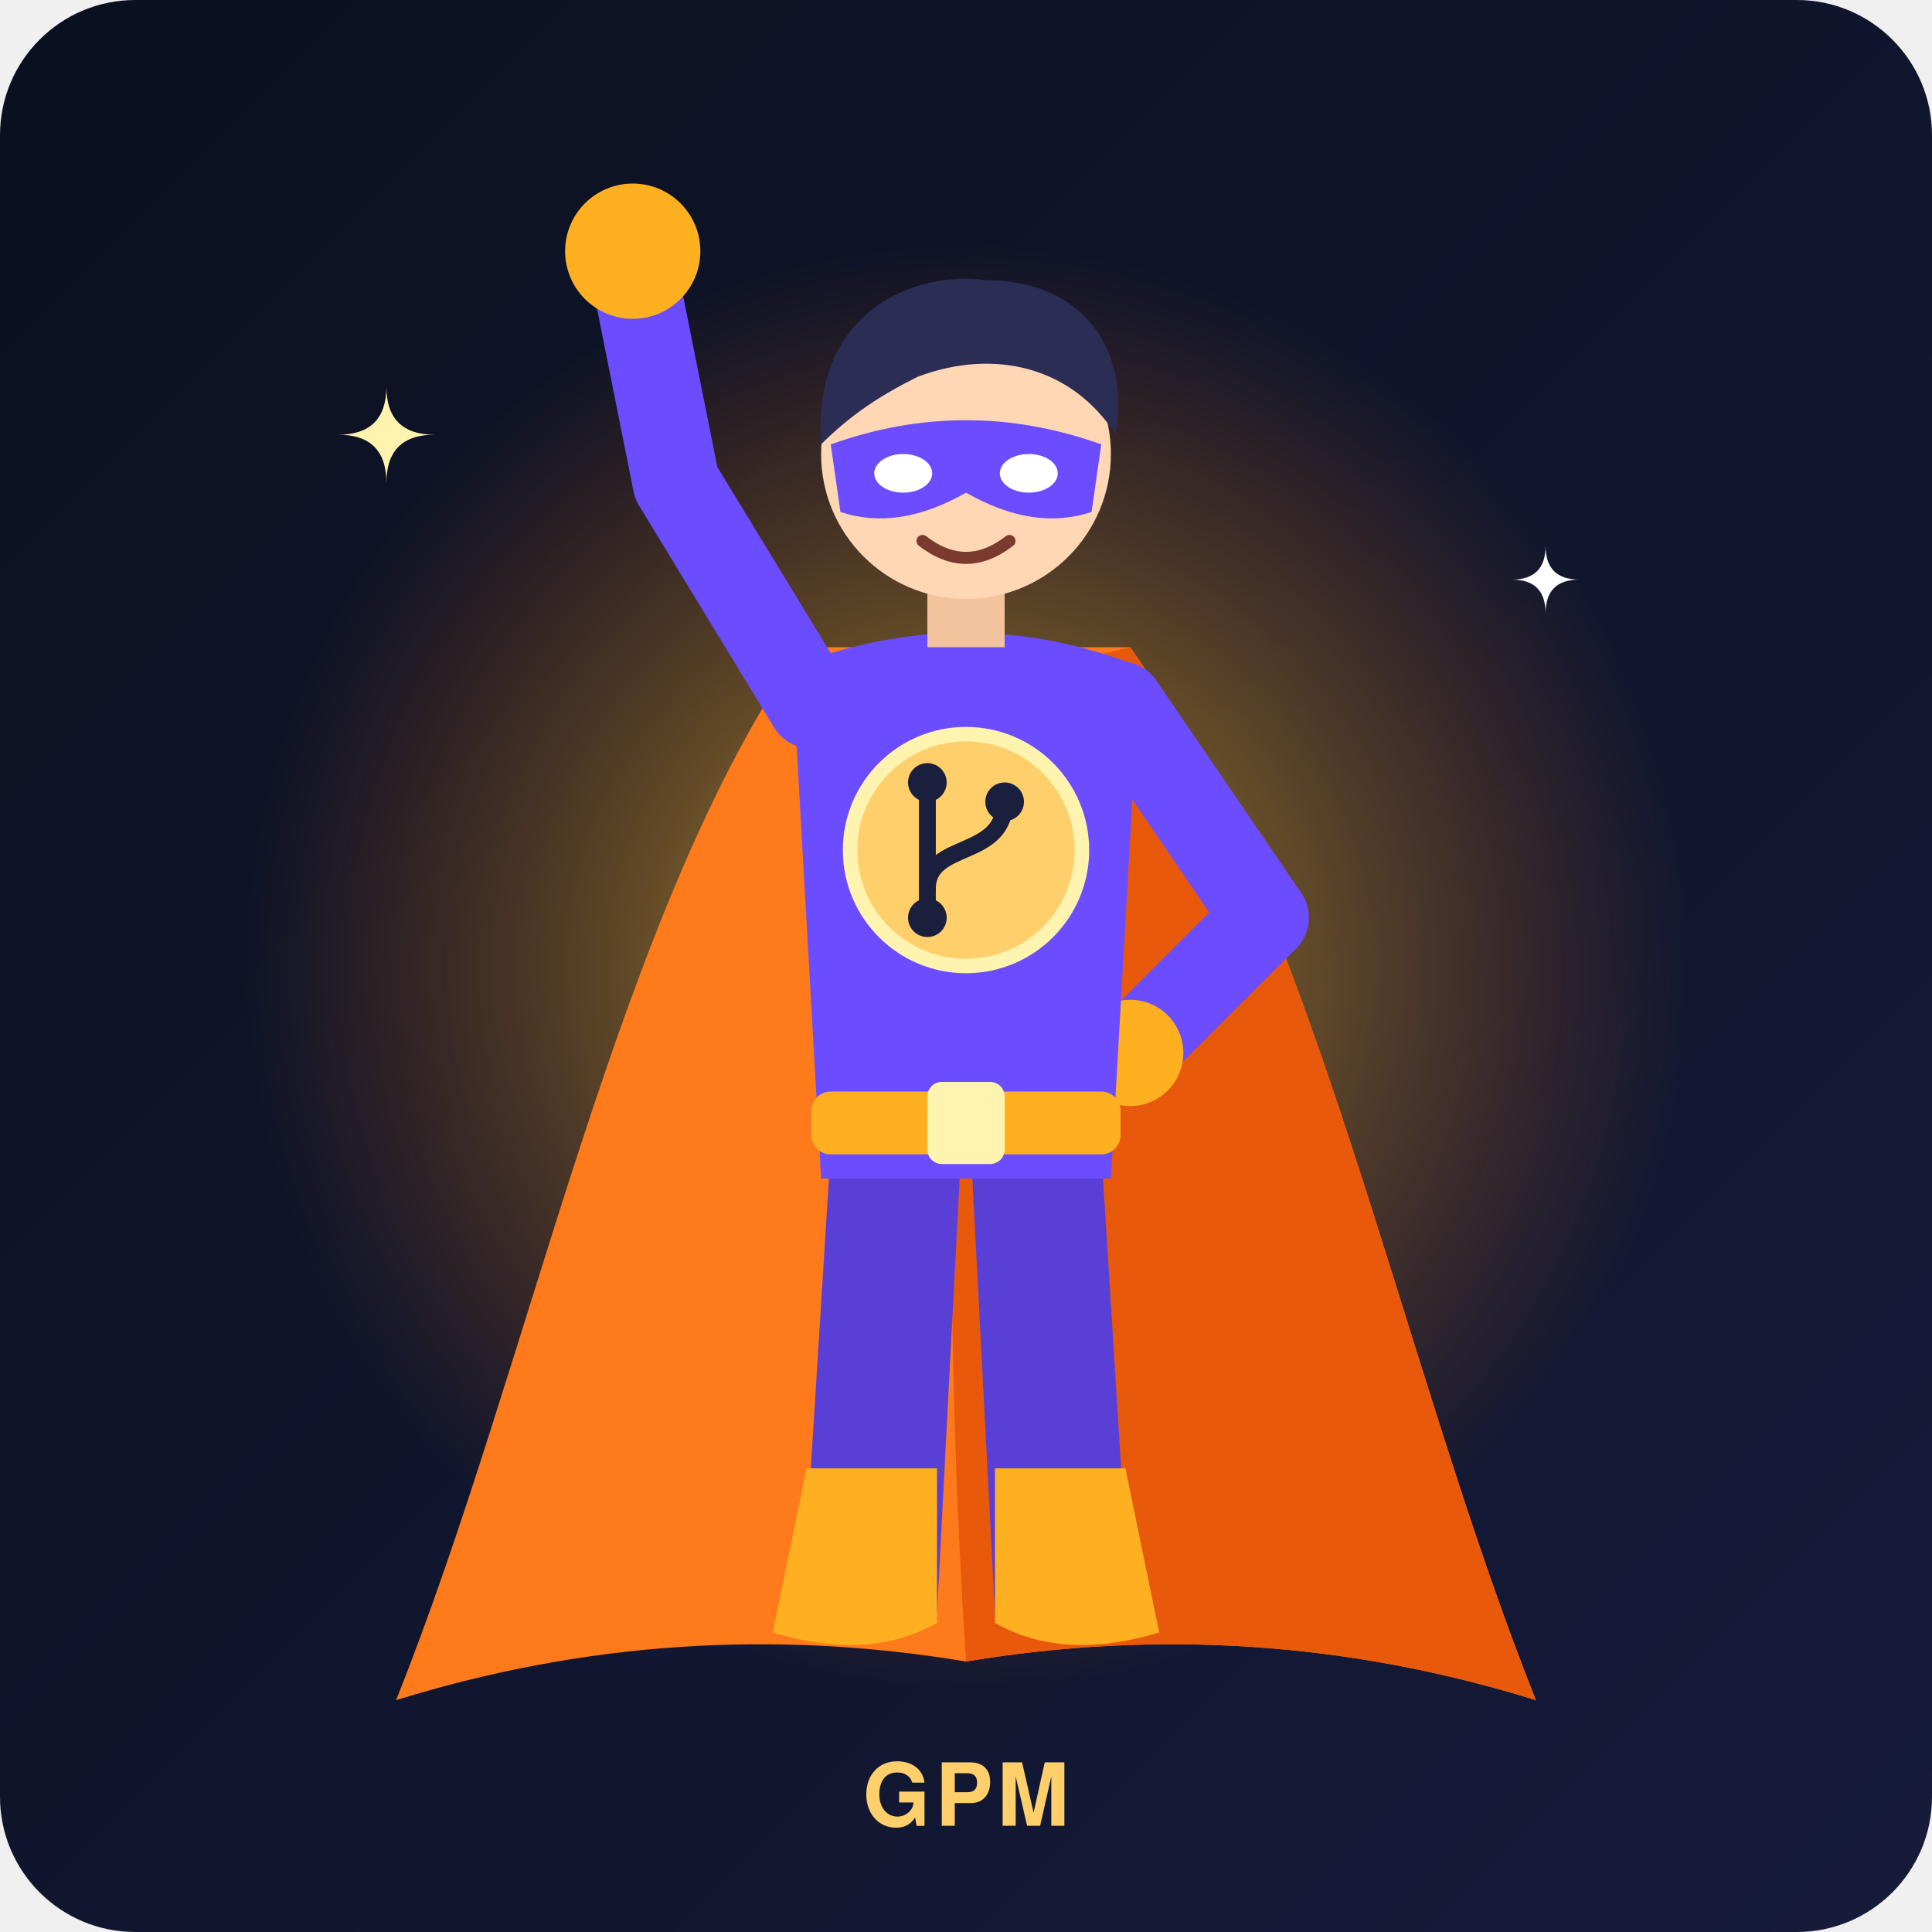
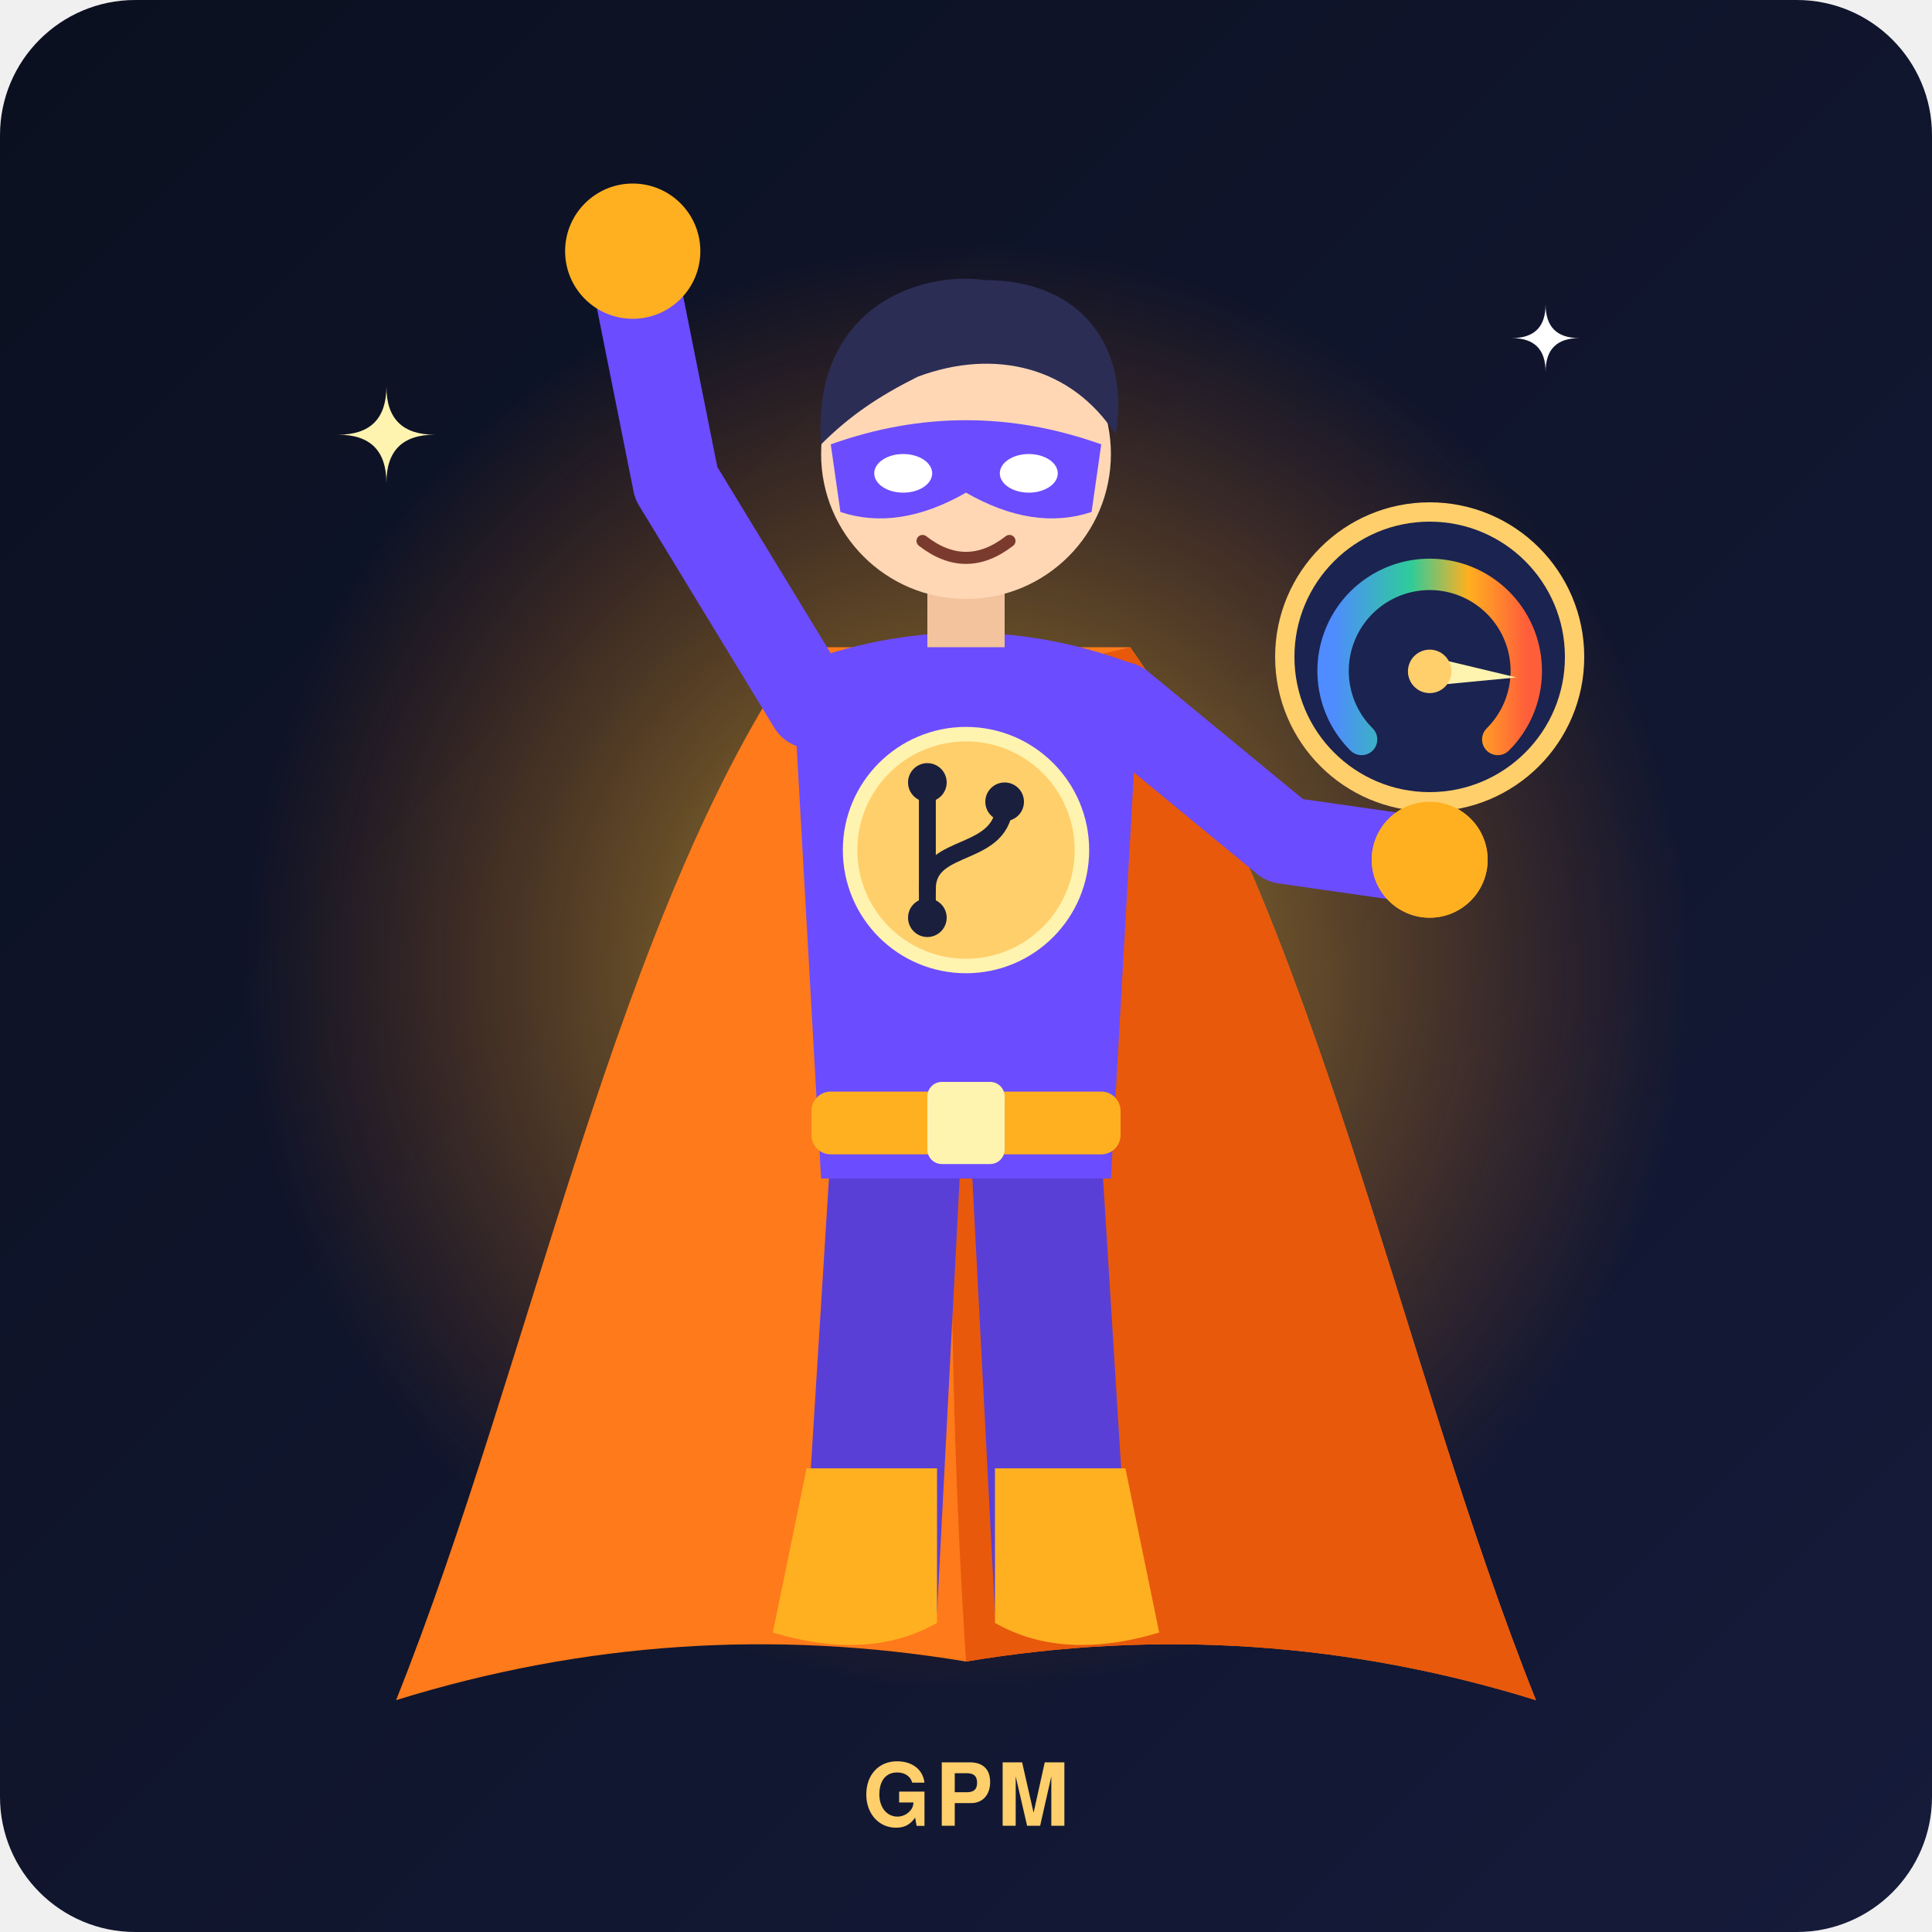
<svg xmlns="http://www.w3.org/2000/svg" viewBox="0 0 400 400" width="400" height="400" role="img" aria-labelledby="title desc">
  <style>
    .glow { transform-origin: 200px 200px; animation: glow 2.4s ease-in-out infinite; }
    .eyes { transform-origin: 600px 146px; animation: blink 4s infinite; }
    .fig { animation: bob 2.4s ease-in-out infinite; }
    .tw { transform-box: fill-box; transform-origin: center; animation: twinkle 1.8s ease-in-out infinite; }
    .tw.b { animation-delay: -0.9s; }
    @keyframes glow { 0%, 100% { transform: scale(0.94); opacity: 0.85; } 50% { transform: scale(1.06); opacity: 1; } }
    @keyframes blink { 0%, 92%, 100% { transform: scaleY(1); } 95% { transform: scaleY(0.1); } }
    @keyframes bob { 0%, 100% { transform: translateY(0); } 50% { transform: translateY(-6px); } }
    @keyframes twinkle { 0%, 100% { transform: scale(0.6); opacity: 0.5; } 50% { transform: scale(1.2); opacity: 1; } }
    .arm-l { transform-origin: 568px 194px; animation: pump 2.4s ease-in-out infinite; }
    @keyframes pump { 0%, 100% { transform: rotate(0); } 50% { transform: rotate(-7deg); } }
+     .ndl { transform-box: fill-box; transform-origin: 50% 100%; }
+     .ndl { animation: rev 2.4s ease-in-out infinite; }
+     @keyframes rev { 0%, 100% { transform: rotate(-45deg); } 50% { transform: rotate(0); } }
    @media (prefers-reduced-motion: reduce) { * { animation: none !important; } }
  </style>
  <defs>
    <linearGradient id="bg" x1="0" y1="0" x2="1" y2="1">
      <stop offset="0" stop-color="#0b1020" />
      <stop offset="1" stop-color="#151b3a" />
    </linearGradient>
    <radialGradient id="glow" cx="0.5" cy="0.5" r="0.5">
      <stop offset="0" stop-color="#ffe680" stop-opacity="0.7" />
      <stop offset="0.45" stop-color="#ffb020" stop-opacity="0.35" />
      <stop offset="1" stop-color="#ff6a00" stop-opacity="0" />
    </radialGradient>
+     <linearGradient id="dial" x1="0" y1="0" x2="1" y2="0">
+       <stop offset="0" stop-color="#4f8cff" />
+       <stop offset="0.4" stop-color="#2ecc9a" />
+       <stop offset="0.7" stop-color="#ffb020" />
+       <stop offset="1" stop-color="#ff5e3a" />
+     </linearGradient>
  </defs>
  <rect width="400" height="400" rx="28" fill="url(#bg)" />
  <circle class="glow" cx="200" cy="200" r="150" fill="url(#glow)" />
  <path class="tw" d="M80 80 Q80 90 90 90 Q80 90 80 100 Q80 90 70 90 Q80 90 80 80 Z" fill="#fff3b0" />
-   <path class="tw b" d="M320 113 Q320 120 327 120 Q320 120 320 127 Q320 120 313 120 Q320 120 320 113 Z" fill="#ffffff" />
+   <path class="tw b" d="M320 63 Q320 70 327 70 Q320 70 320 77 Q320 70 313 70 Q320 70 320 63 Z" fill="#ffffff" />
  <g transform="translate(-400 -48)">
    <g class="fig">
      <g class="cape">
        <path d="M566 182 C528 236 510 330 482 400 Q540 382 600 392 Q660 382 718 400 C690 330 672 236 634 182 Z" fill="#ff7a1a" />
        <path d="M600 190 C596 270 596 330 600 392 Q660 382 718 400 C690 330 672 236 634 182 Z" fill="#e8590c" />
      </g>
      <path d="M572 286 L566 382 H594 L599 286 Z" fill="#5a3fd6" />
      <path d="M601 286 L606 382 H634 L628 286 Z" fill="#5a3fd6" />
      <path d="M567 352 H594 L594 384 Q580 392 560 386 Z" fill="#ffb020" />
      <path d="M606 352 H633 L640 386 Q620 392 606 384 Z" fill="#ffb020" />
      <g class="arm-r">
-         <path d="M632 194 L662 238 L634 266" fill="none" stroke="#6c4cff" stroke-width="18" stroke-linecap="round" stroke-linejoin="round" />
-         <circle cx="634" cy="266" r="11" fill="#ffb020" />
+         <path d="M632 194 L666 222 L694 226" fill="none" stroke="#6c4cff" stroke-width="18" stroke-linecap="round" stroke-linejoin="round" />
+         <circle cx="696" cy="226" r="12" fill="#ffb020" />
+         <g transform="rotate(0 696 226)">
+           <path d="M696 212 V226" stroke="#2b2d55" stroke-width="8" stroke-linecap="round" />
+           <circle cx="696" cy="184" r="30" fill="#1b2350" stroke="#ffcf6b" stroke-width="4" />
+           <path d="M681.9 201.1 A20 20 0 1 1 710.1 201.1" fill="none" stroke="url(#dial)" stroke-width="6.5" stroke-linecap="round" />
+           <g transform="rotate(94 696 187)">
+             <g class="ndl">
+               <path d="M693 187 L696 169 L699 187 Z" fill="#fff3b0" />
+             </g>
+           </g>
+           <circle cx="696" cy="187" r="4.5" fill="#ffcf6b" />
+         </g>
+         <circle cx="696" cy="226" r="12" fill="#ffb020" />
      </g>
      <path d="M564 186 Q600 172 636 186 L630 292 H570 Z" fill="#6c4cff" />
      <rect x="568" y="274" width="64" height="13" rx="4" fill="#ffb020" />
      <rect x="592" y="272" width="16" height="17" rx="3" fill="#fff3b0" />
      <g class="arm-l">
        <path d="M568 194 L540 148 L532 108" fill="none" stroke="#6c4cff" stroke-width="18" stroke-linecap="round" stroke-linejoin="round" />
        <circle cx="531" cy="100" r="14" fill="#ffb020" />
      </g>
      <circle cx="600" cy="224" r="24" fill="#ffcf6b" stroke="#fff3b0" stroke-width="3" />
      <g stroke="#1a1f3d" stroke-width="3.5" fill="none" stroke-linecap="round">
        <path d="M592 210 V238" />
        <path d="M608 214 C608 226 592 222 592 232" />
      </g>
      <g fill="#1a1f3d">
        <circle cx="592" cy="210" r="4" />
        <circle cx="592" cy="238" r="4" />
        <circle cx="608" cy="214" r="4" />
      </g>
      <rect x="592" y="166" width="16" height="16" fill="#f2c39c" />
      <circle cx="600" cy="142" r="30" fill="#ffd7b5" />
      <path d="M570 140 C568 112 590 104 604 106 C624 106 634 120 631 138 C622 124 606 120 590 126 C582 130 576 134 570 140 Z" fill="#2b2d55" />
      <path d="M572 140 Q600 130 628 140 L626 154 Q614 158 600 150 Q586 158 574 154 Z" fill="#6c4cff" />
      <g class="eyes">
        <ellipse cx="587" cy="146" rx="6" ry="4" fill="#ffffff" />
        <ellipse cx="613" cy="146" rx="6" ry="4" fill="#ffffff" />
      </g>
      <path d="M591 160 Q600 167 609 160" fill="none" stroke="#7a3b2e" stroke-width="2.5" stroke-linecap="round" />
    </g>
  </g>
  <text x="200" y="378" fill="#ffcf6b" font-family="-apple-system, BlinkMacSystemFont, 'Segoe UI', Helvetica, Arial, sans-serif" font-size="18" font-weight="800" text-anchor="middle" letter-spacing="1">GPM</text>
</svg>
